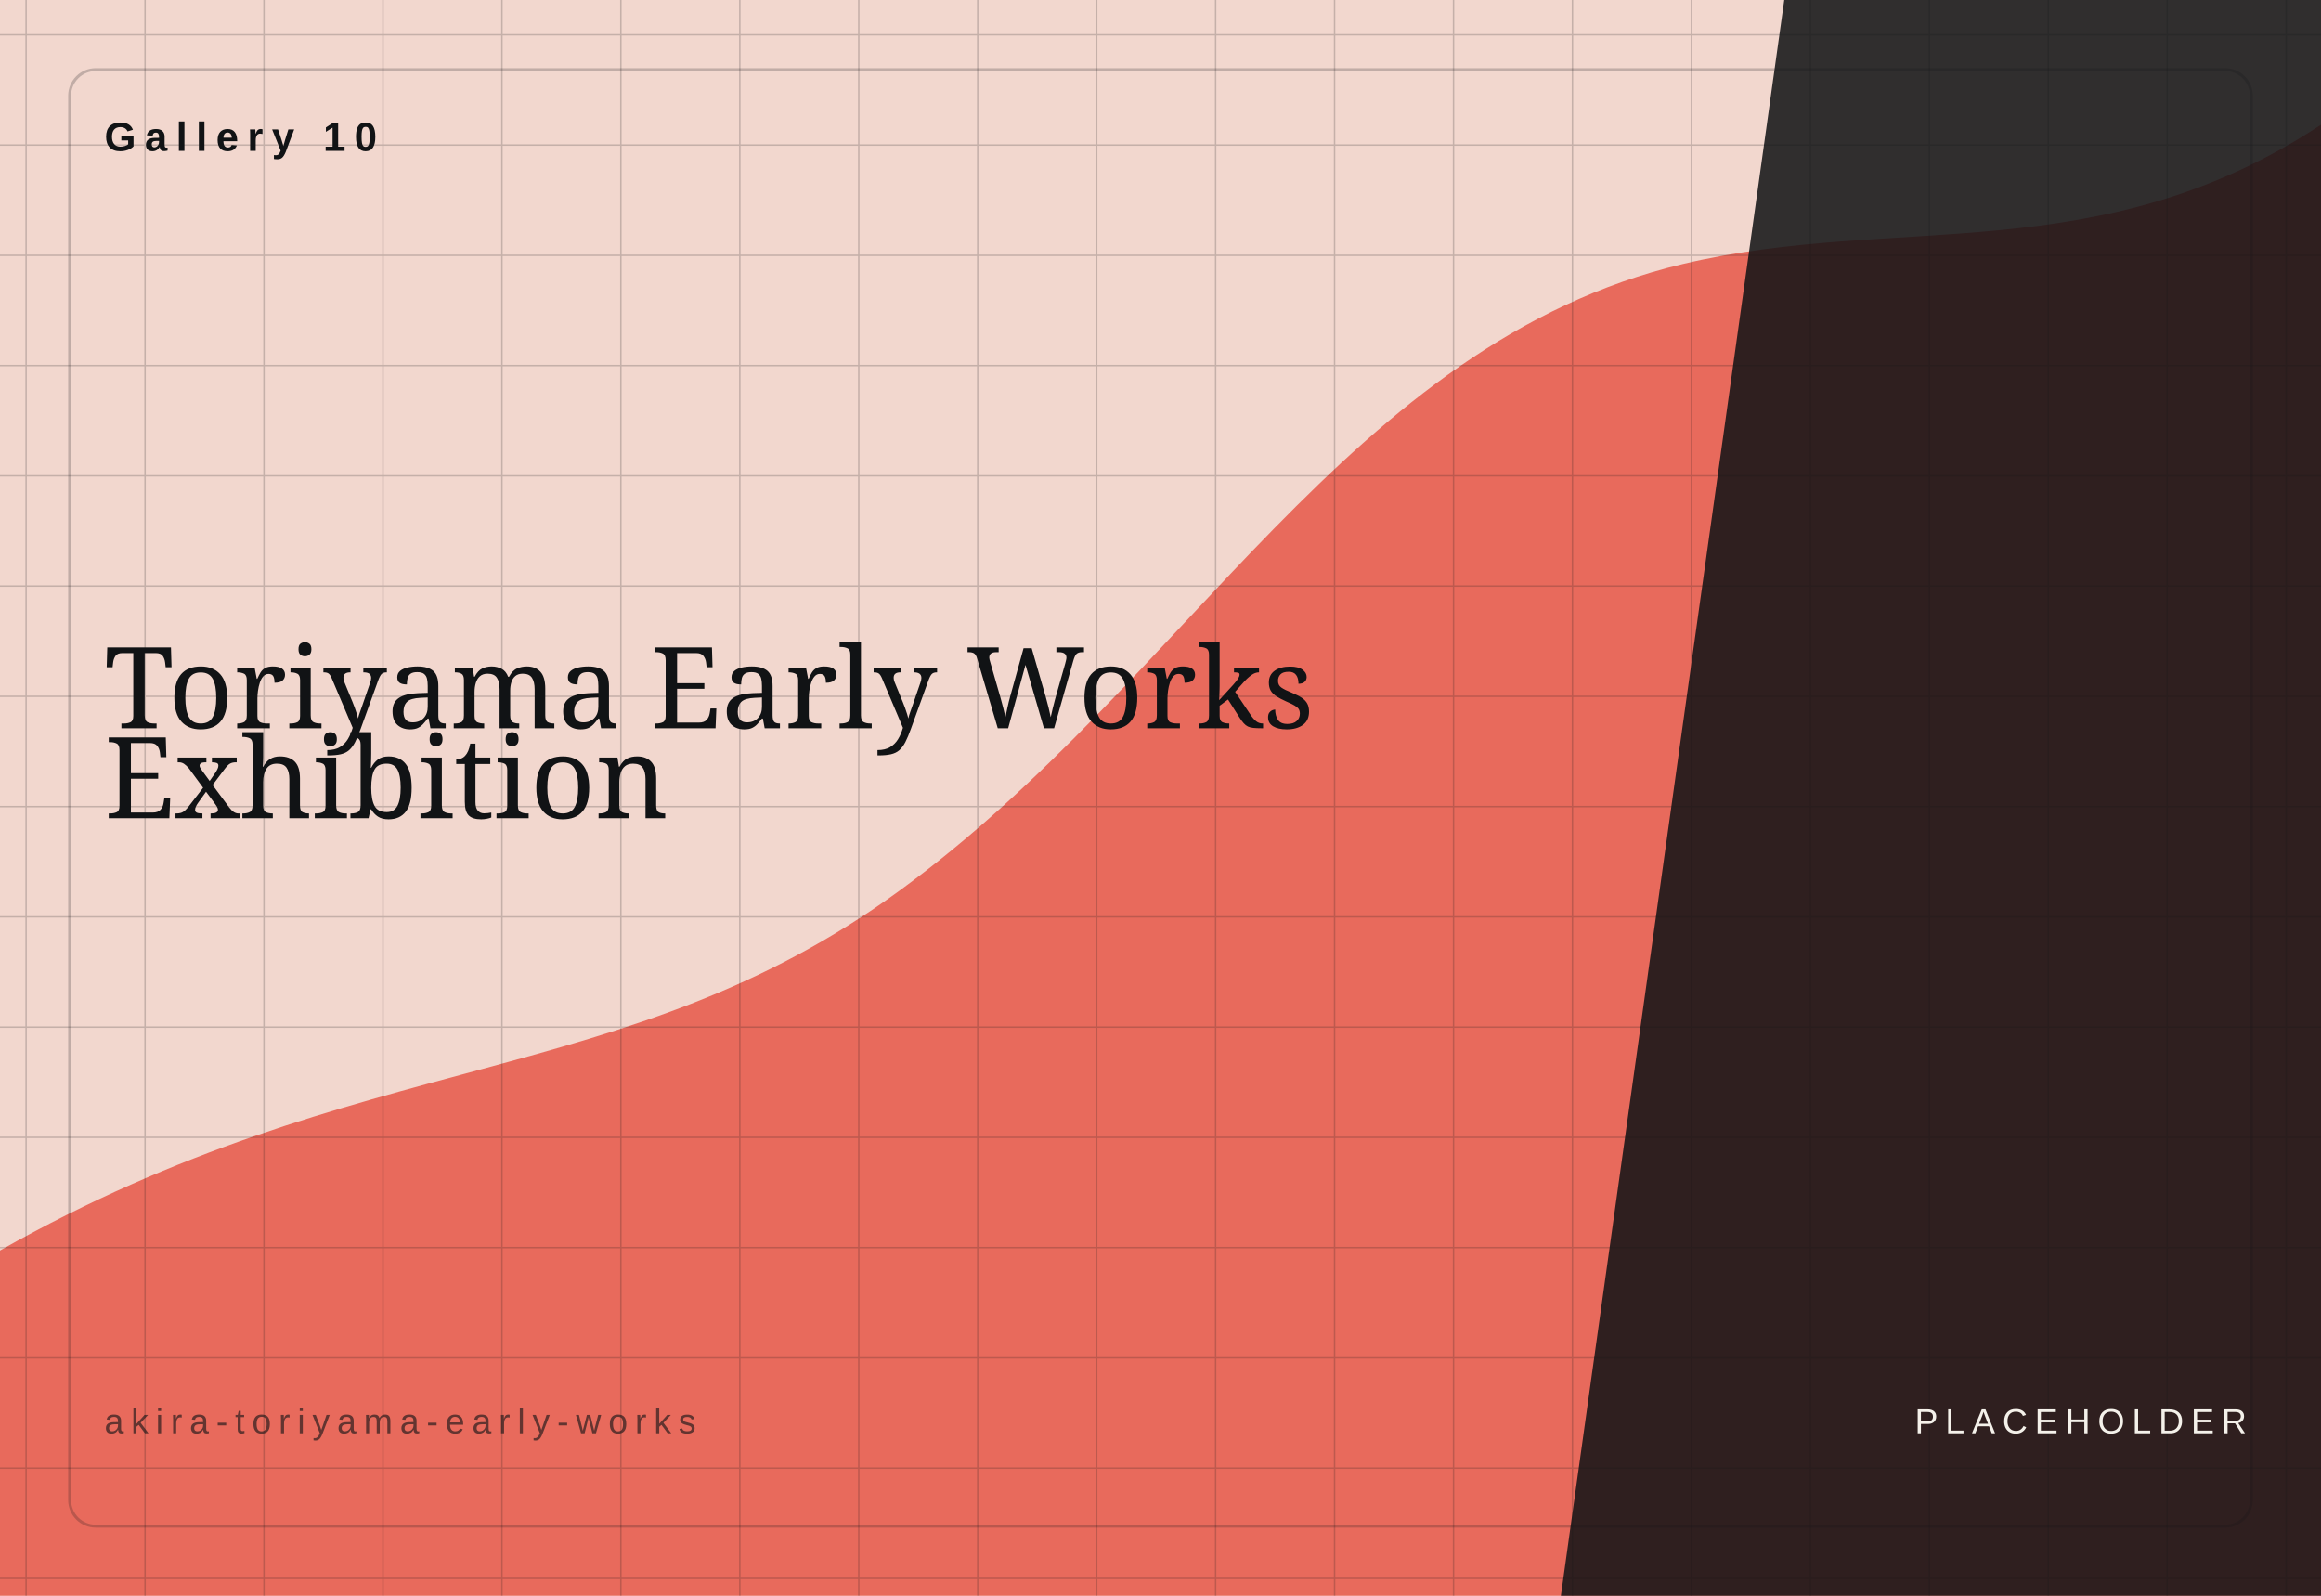
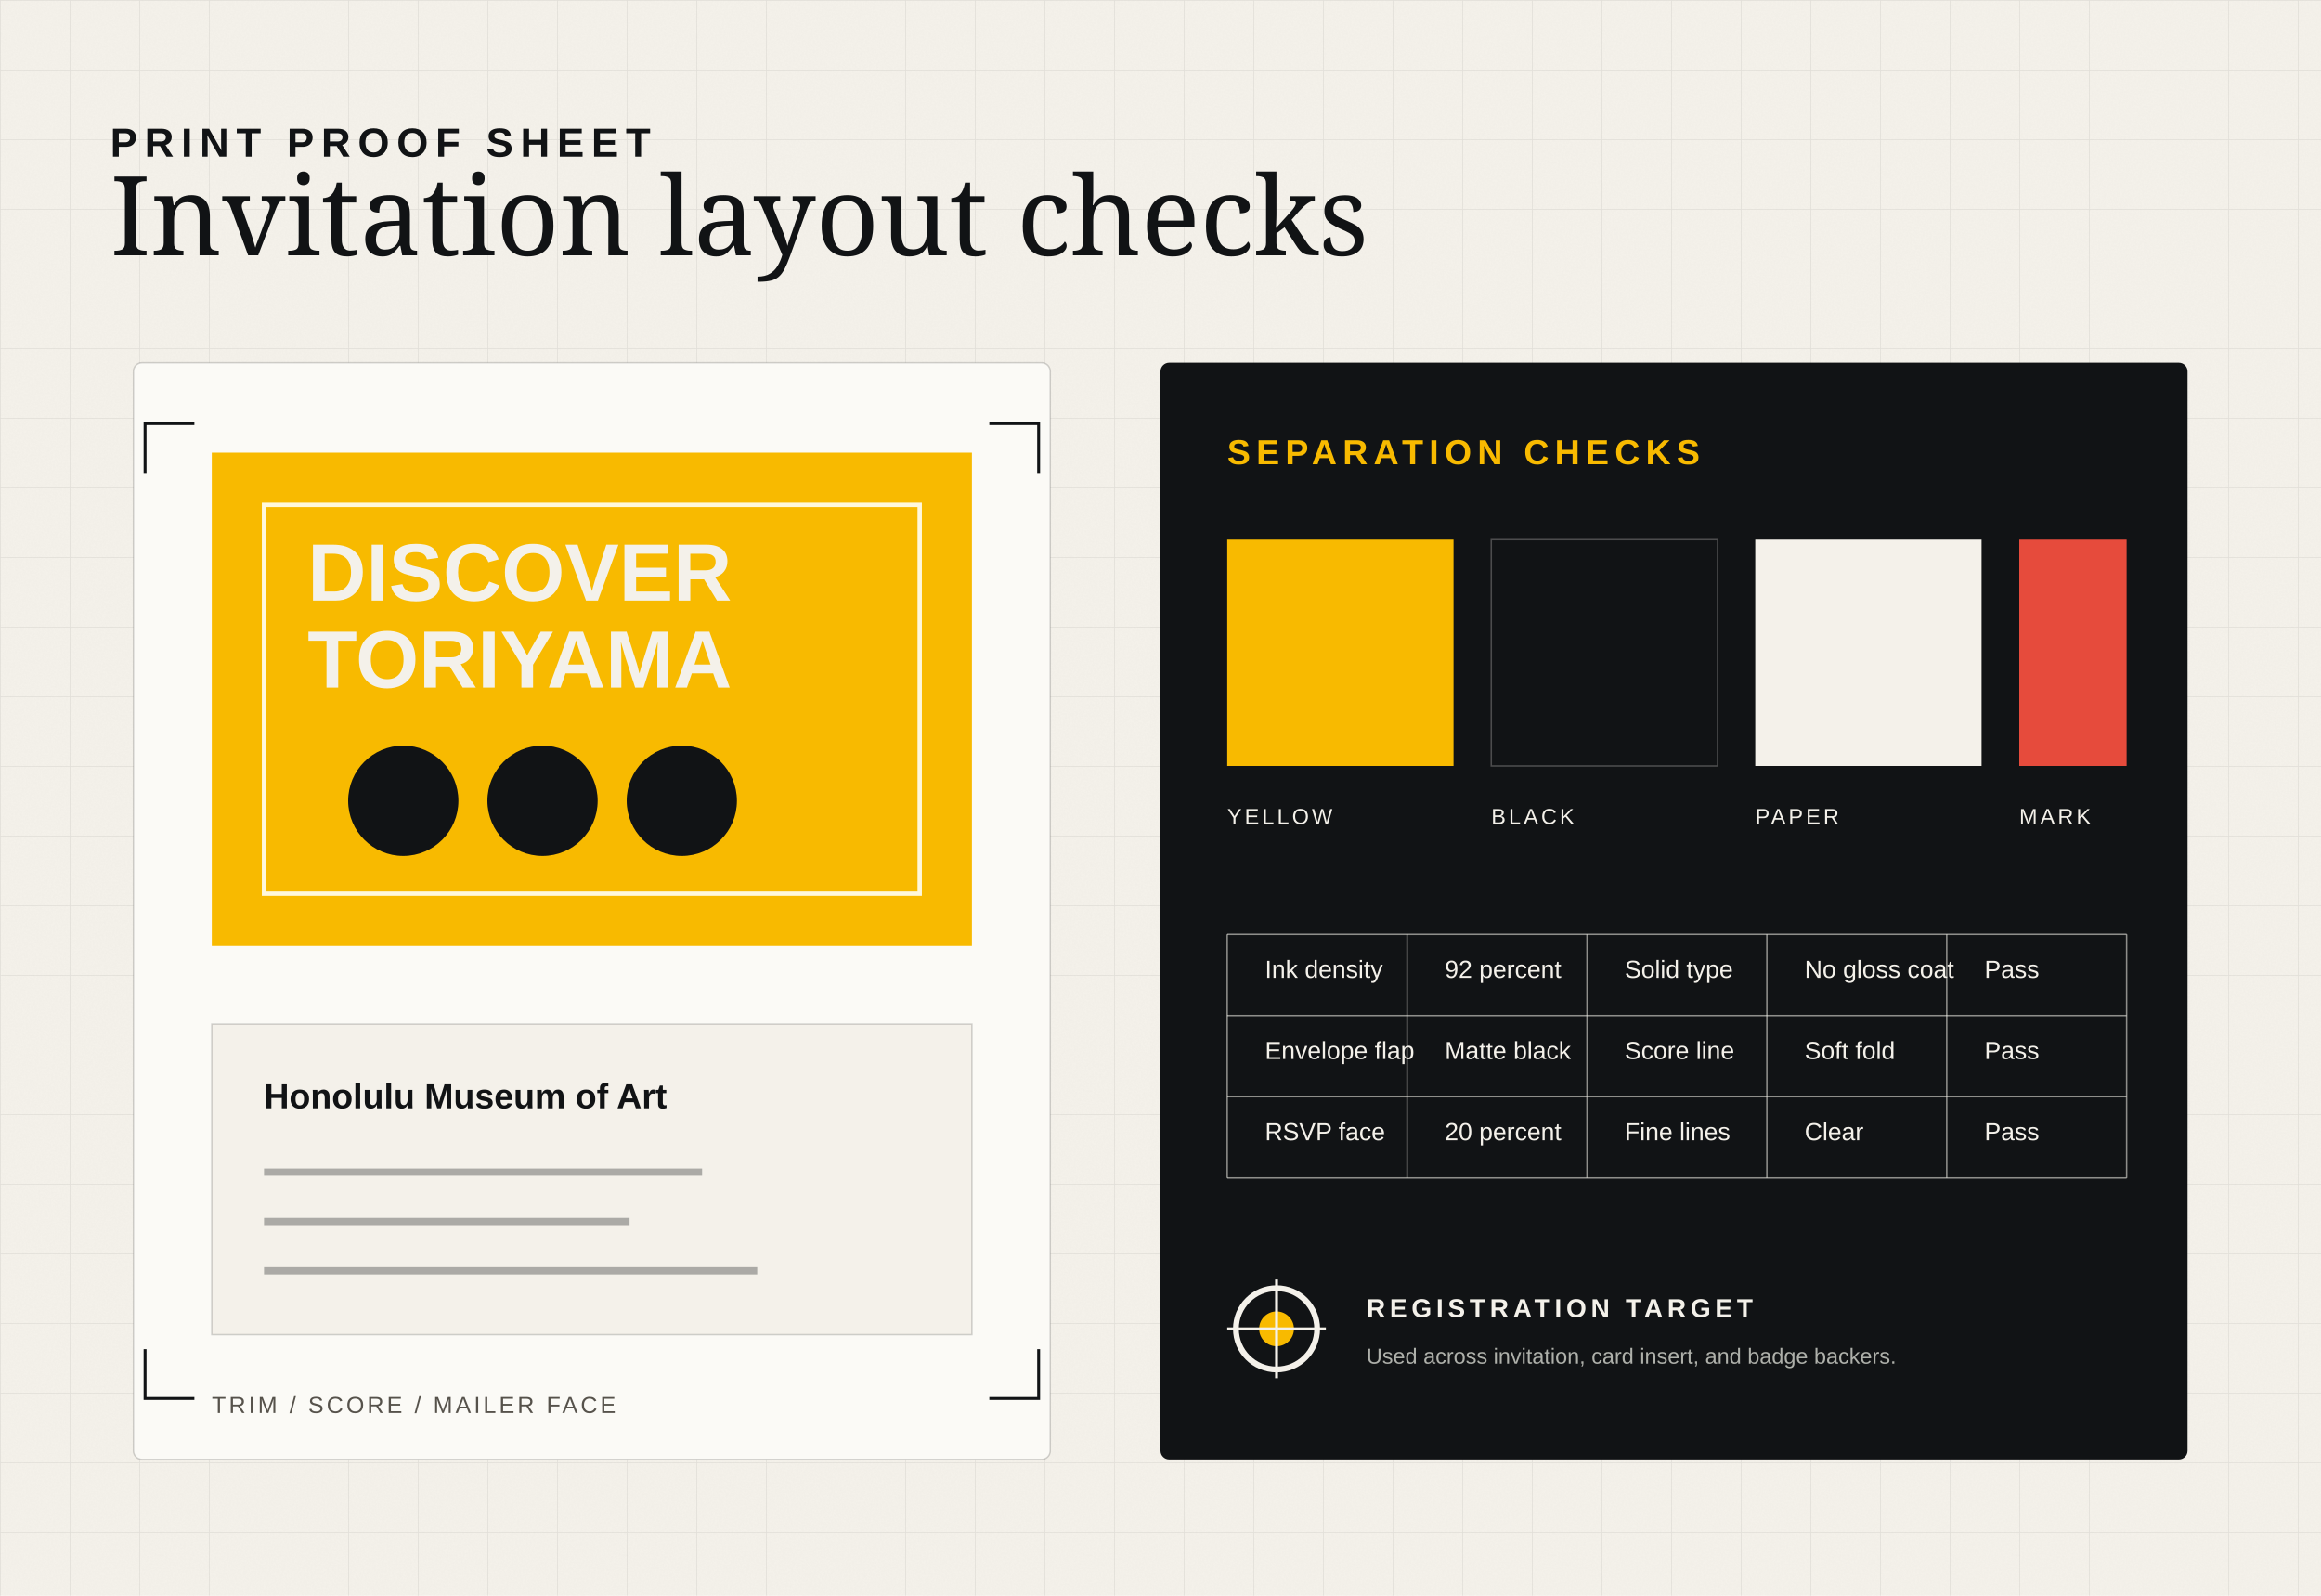
<svg xmlns="http://www.w3.org/2000/svg" width="1600" height="1100" viewBox="0 0 1600 1100" fill="none">
+   <defs>
+     <filter id="proofNoise" x="0" y="0" width="1600" height="1100" filterUnits="userSpaceOnUse">
+       <feTurbulence type="fractalNoise" baseFrequency="0.8" numOctaves="2" seed="9" />
+       <feColorMatrix type="saturate" values="0" />
+       <feComponentTransfer>
+         <feFuncA type="table" tableValues="0 0.035" />
+       </feComponentTransfer>
+     </filter>
+     <pattern id="proofGrid" width="48" height="48" patternUnits="userSpaceOnUse">
+       <path d="M48 0H0V48" stroke="#111315" stroke-opacity="0.08" />
+     </pattern>
+   </defs>
  <rect width="1600" height="1100" fill="#F4F1EA" />
-   <rect x="0" y="0" width="1600" height="1100" fill="#E64B3C" opacity="0.16" />
-   <path d="M0 862C249 721 431 752 620 614C819 469 930 237 1160 182C1307 147 1447 187 1600 86V1100H0V862Z" fill="#E64B3C" opacity="0.78" />
-   <path d="M1230 0H1600V1100H1076L1230 0Z" fill="#111315" opacity="0.86" />
-   <g opacity="0.2">
-     <path d="M0 24H1600" stroke="#111315" stroke-width="1" />
-     <path d="M0 100H1600" stroke="#111315" stroke-width="1" />
-     <path d="M0 176H1600" stroke="#111315" stroke-width="1" />
-     <path d="M0 252H1600" stroke="#111315" stroke-width="1" />
-     <path d="M0 328H1600" stroke="#111315" stroke-width="1" />
-     <path d="M0 404H1600" stroke="#111315" stroke-width="1" />
-     <path d="M0 480H1600" stroke="#111315" stroke-width="1" />
-     <path d="M0 556H1600" stroke="#111315" stroke-width="1" />
-     <path d="M0 632H1600" stroke="#111315" stroke-width="1" />
-     <path d="M0 708H1600" stroke="#111315" stroke-width="1" />
-     <path d="M0 784H1600" stroke="#111315" stroke-width="1" />
-     <path d="M0 860H1600" stroke="#111315" stroke-width="1" />
-     <path d="M0 936H1600" stroke="#111315" stroke-width="1" />
-     <path d="M0 1012H1600" stroke="#111315" stroke-width="1" />
-     <path d="M0 1088H1600" stroke="#111315" stroke-width="1" />
-     <path d="M0 1164H1600" stroke="#111315" stroke-width="1" />
-     <path d="M18 0V1100" stroke="#111315" stroke-width="1" />
-     <path d="M100 0V1100" stroke="#111315" stroke-width="1" />
-     <path d="M182 0V1100" stroke="#111315" stroke-width="1" />
-     <path d="M264 0V1100" stroke="#111315" stroke-width="1" />
-     <path d="M346 0V1100" stroke="#111315" stroke-width="1" />
-     <path d="M428 0V1100" stroke="#111315" stroke-width="1" />
-     <path d="M510 0V1100" stroke="#111315" stroke-width="1" />
-     <path d="M592 0V1100" stroke="#111315" stroke-width="1" />
-     <path d="M674 0V1100" stroke="#111315" stroke-width="1" />
-     <path d="M756 0V1100" stroke="#111315" stroke-width="1" />
-     <path d="M838 0V1100" stroke="#111315" stroke-width="1" />
-     <path d="M920 0V1100" stroke="#111315" stroke-width="1" />
-     <path d="M1002 0V1100" stroke="#111315" stroke-width="1" />
-     <path d="M1084 0V1100" stroke="#111315" stroke-width="1" />
-     <path d="M1166 0V1100" stroke="#111315" stroke-width="1" />
-     <path d="M1248 0V1100" stroke="#111315" stroke-width="1" />
-     <path d="M1330 0V1100" stroke="#111315" stroke-width="1" />
-     <path d="M1412 0V1100" stroke="#111315" stroke-width="1" />
-     <path d="M1494 0V1100" stroke="#111315" stroke-width="1" />
-     <path d="M1576 0V1100" stroke="#111315" stroke-width="1" />
+   <rect width="1600" height="1100" fill="url(#proofGrid)" />
+   <rect width="1600" height="1100" filter="url(#proofNoise)" />
+   <text x="76" y="108" fill="#111315" font-family="Arial, sans-serif" font-size="28" font-weight="700" letter-spacing="5">PRINT PROOF SHEET</text>
+   <text x="76" y="176" fill="#111315" font-family="Georgia, serif" font-size="76">Invitation layout checks</text>
+   <g transform="translate(92 250)">
+     <rect x="0" y="0" width="632" height="756" rx="6" fill="#FBFAF6" stroke="#111315" stroke-opacity="0.18" />
+     <rect x="54" y="62" width="524" height="340" fill="#F8BA00" />
+     <rect x="90" y="98" width="452" height="268" fill="none" stroke="#FFF8DC" stroke-width="3" />
+     <text x="120" y="164" fill="#F4F1EA" font-family="Arial, sans-serif" font-size="56" font-weight="700">DISCOVER</text>
+     <text x="120" y="224" fill="#F4F1EA" font-family="Arial, sans-serif" font-size="56" font-weight="700">TORIYAMA</text>
+     <circle cx="186" cy="302" r="38" fill="#111315" />
+     <circle cx="282" cy="302" r="38" fill="#111315" />
+     <circle cx="378" cy="302" r="38" fill="#111315" />
+     <rect x="54" y="456" width="524" height="214" fill="#F4F1EA" stroke="#111315" stroke-opacity="0.18" />
+     <text x="90" y="514" fill="#111315" font-family="Arial, sans-serif" font-size="24" font-weight="700">Honolulu Museum of Art</text>
+     <path d="M90 558H392M90 592H342M90 626H430" stroke="#111315" stroke-opacity="0.32" stroke-width="5" />
+     <g stroke="#111315" stroke-width="2">
+       <path d="M42 42H8V76M590 42H624V76M42 714H8V680M590 714H624V680" />
+     </g>
+     <text x="54" y="724" fill="#56524B" font-family="Arial, sans-serif" font-size="16" letter-spacing="2">TRIM / SCORE / MAILER FACE</text>
  </g>
-   <rect x="48" y="48" width="1504" height="1004" rx="18" stroke="#111315" stroke-width="2" opacity="0.22" />
-   <text x="72" y="104" fill="#111315" font-family="Arial, sans-serif" font-size="28" font-weight="700" letter-spacing="6">Gallery 10</text>
-   <text x="72" y="502" fill="#111315" font-family="Georgia, serif" font-size="78" font-weight="400">
-     <tspan x="72" dy="0">Toriyama Early Works</tspan>
-     <tspan x="72" dy="62">Exhibition</tspan>
-   </text>
-   <text x="72" y="988" fill="#111315" font-family="Arial, sans-serif" font-size="24" letter-spacing="5" opacity="0.62">akira-toriyama-early-works</text>
-   <text x="1320" y="988" fill="#F4F1EA" font-family="Arial, sans-serif" font-size="24" letter-spacing="5">PLACEHOLDER</text>
+   <g transform="translate(800 250)">
+     <rect x="0" y="0" width="708" height="756" rx="6" fill="#111315" />
+     <text x="46" y="70" fill="#F8BA00" font-family="Arial, sans-serif" font-size="24" font-weight="700" letter-spacing="4">SEPARATION CHECKS</text>
+     <g transform="translate(46 122)" font-family="Arial, sans-serif">
+       <rect x="0" y="0" width="156" height="156" fill="#F8BA00" />
+       <rect x="182" y="0" width="156" height="156" fill="#111315" stroke="#F4F1EA" stroke-opacity="0.26" />
+       <rect x="364" y="0" width="156" height="156" fill="#F4F1EA" />
+       <rect x="546" y="0" width="74" height="156" fill="#E64B3C" />
+       <text x="0" y="196" fill="#F4F1EA" font-size="15" letter-spacing="2">YELLOW</text>
+       <text x="182" y="196" fill="#F4F1EA" font-size="15" letter-spacing="2">BLACK</text>
+       <text x="364" y="196" fill="#F4F1EA" font-size="15" letter-spacing="2">PAPER</text>
+       <text x="546" y="196" fill="#F4F1EA" font-size="15" letter-spacing="2">MARK</text>
+     </g>
+     <g transform="translate(46 394)" stroke="#F4F1EA" stroke-opacity="0.55">
+       <path d="M0 0H620M0 56H620M0 112H620M0 168H620" />
+       <path d="M0 0V168M124 0V168M248 0V168M372 0V168M496 0V168M620 0V168" />
+     </g>
+     <g transform="translate(72 424)" font-family="Arial, sans-serif" font-size="17" fill="#F4F1EA">
+       <text x="0" y="0">Ink density</text>
+       <text x="124" y="0">92 percent</text>
+       <text x="248" y="0">Solid type</text>
+       <text x="372" y="0">No gloss coat</text>
+       <text x="496" y="0">Pass</text>
+       <text x="0" y="56">Envelope flap</text>
+       <text x="124" y="56">Matte black</text>
+       <text x="248" y="56">Score line</text>
+       <text x="372" y="56">Soft fold</text>
+       <text x="496" y="56">Pass</text>
+       <text x="0" y="112">RSVP face</text>
+       <text x="124" y="112">20 percent</text>
+       <text x="248" y="112">Fine lines</text>
+       <text x="372" y="112">Clear</text>
+       <text x="496" y="112">Pass</text>
+     </g>
+     <g transform="translate(46 632)">
+       <circle cx="34" cy="34" r="28" fill="none" stroke="#F4F1EA" stroke-width="4" />
+       <circle cx="34" cy="34" r="12" fill="#F8BA00" />
+       <path d="M34 0V68M0 34H68" stroke="#F4F1EA" stroke-width="2" />
+       <text x="96" y="26" fill="#F4F1EA" font-family="Arial, sans-serif" font-size="18" font-weight="700" letter-spacing="3">REGISTRATION TARGET</text>
+       <text x="96" y="58" fill="#AEB0AA" font-family="Arial, sans-serif" font-size="15">Used across invitation, card insert, and badge backers.</text>
+     </g>
+   </g>
</svg>
